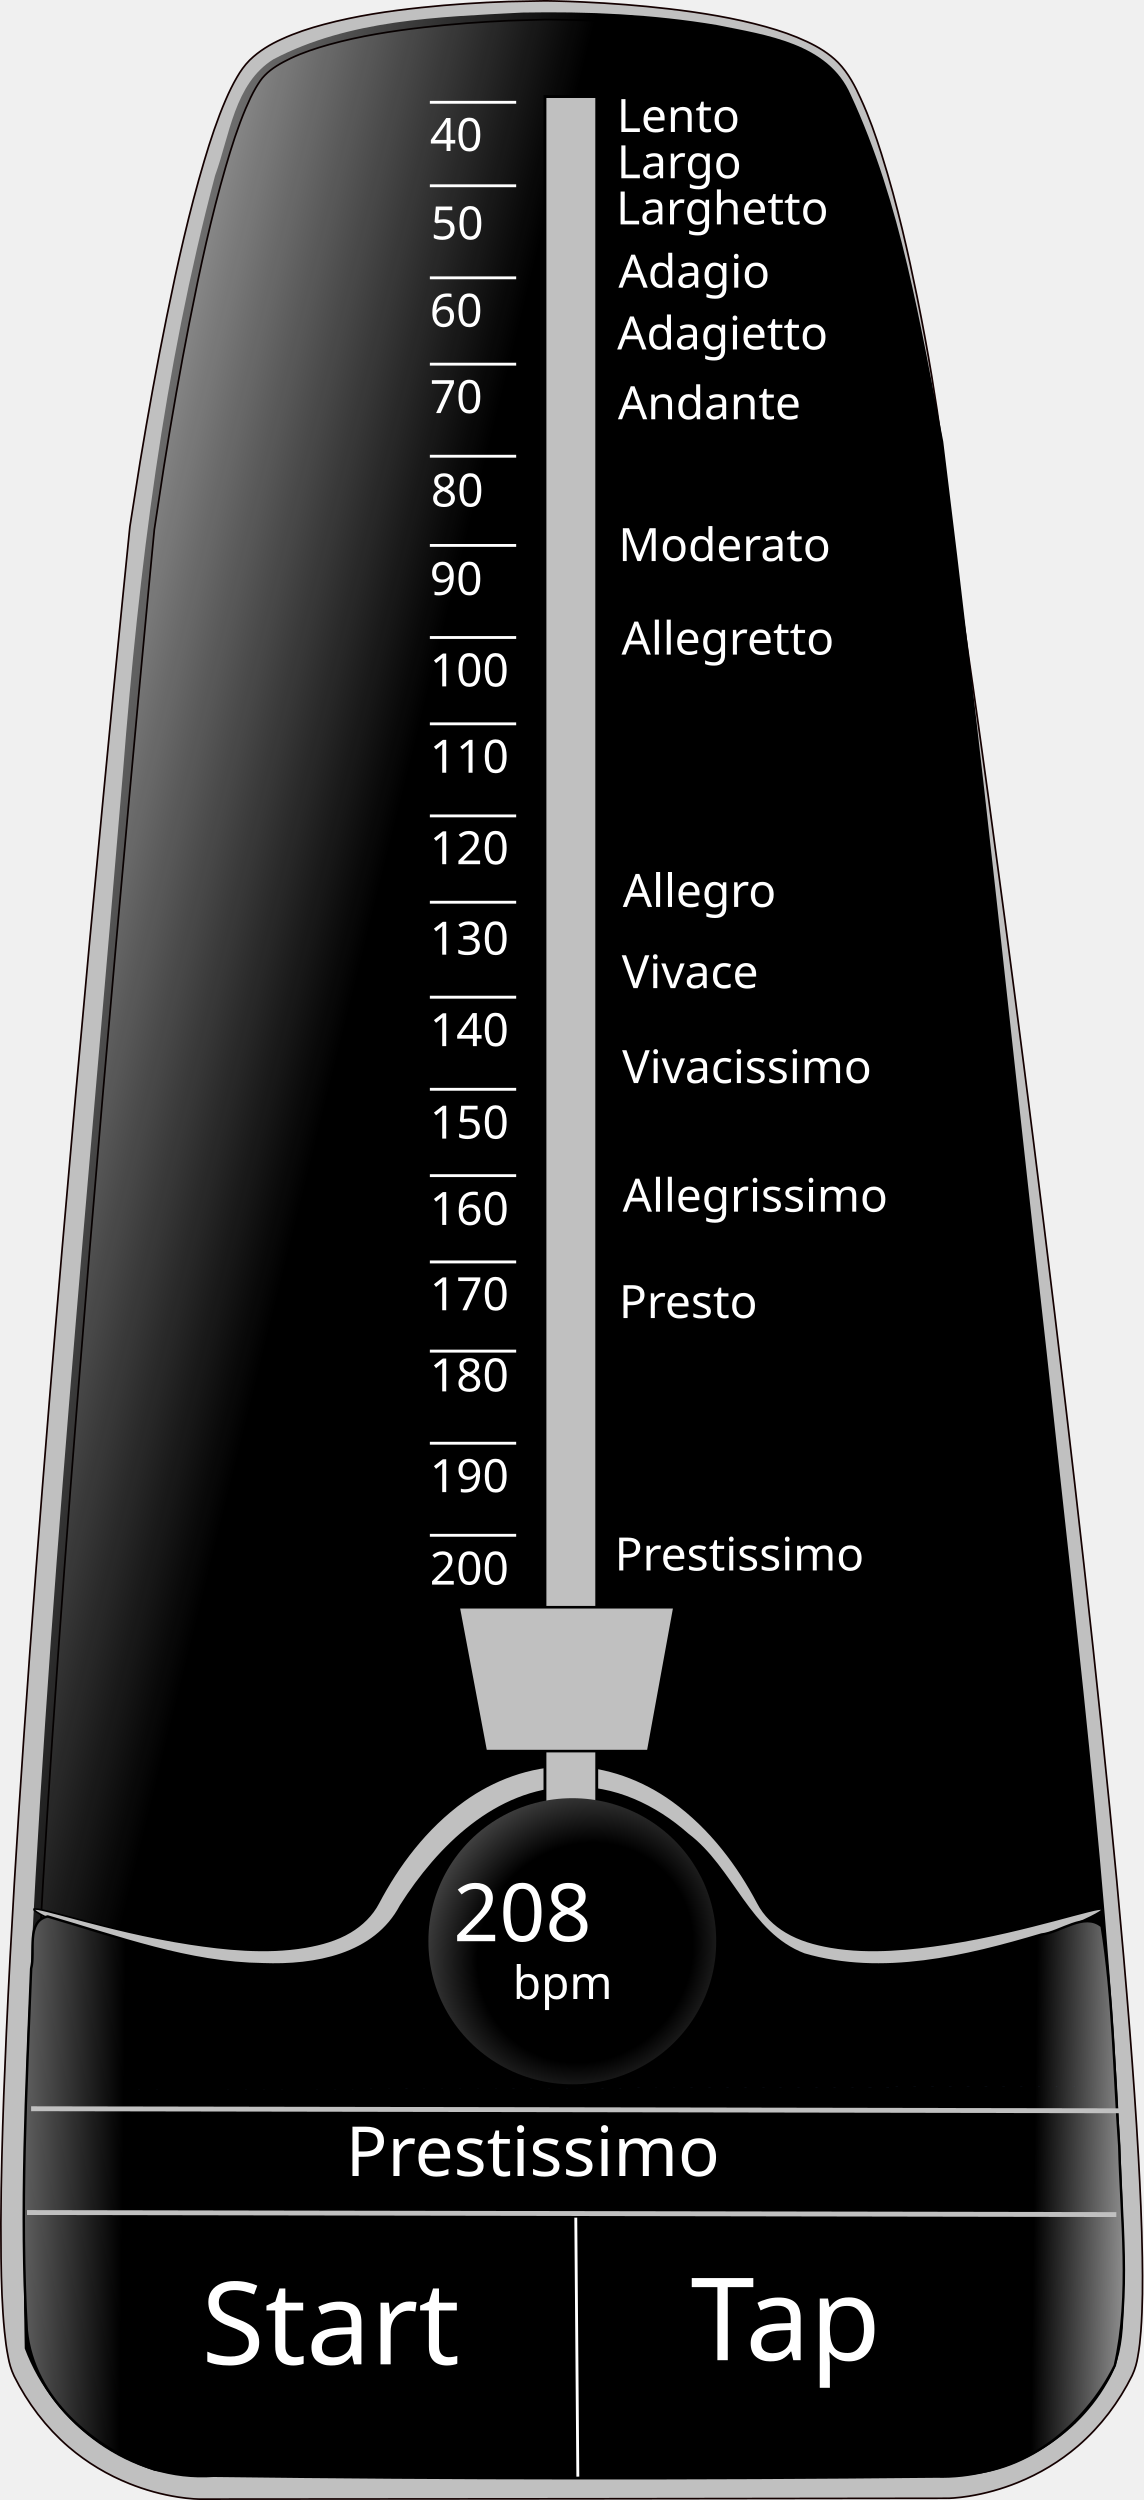
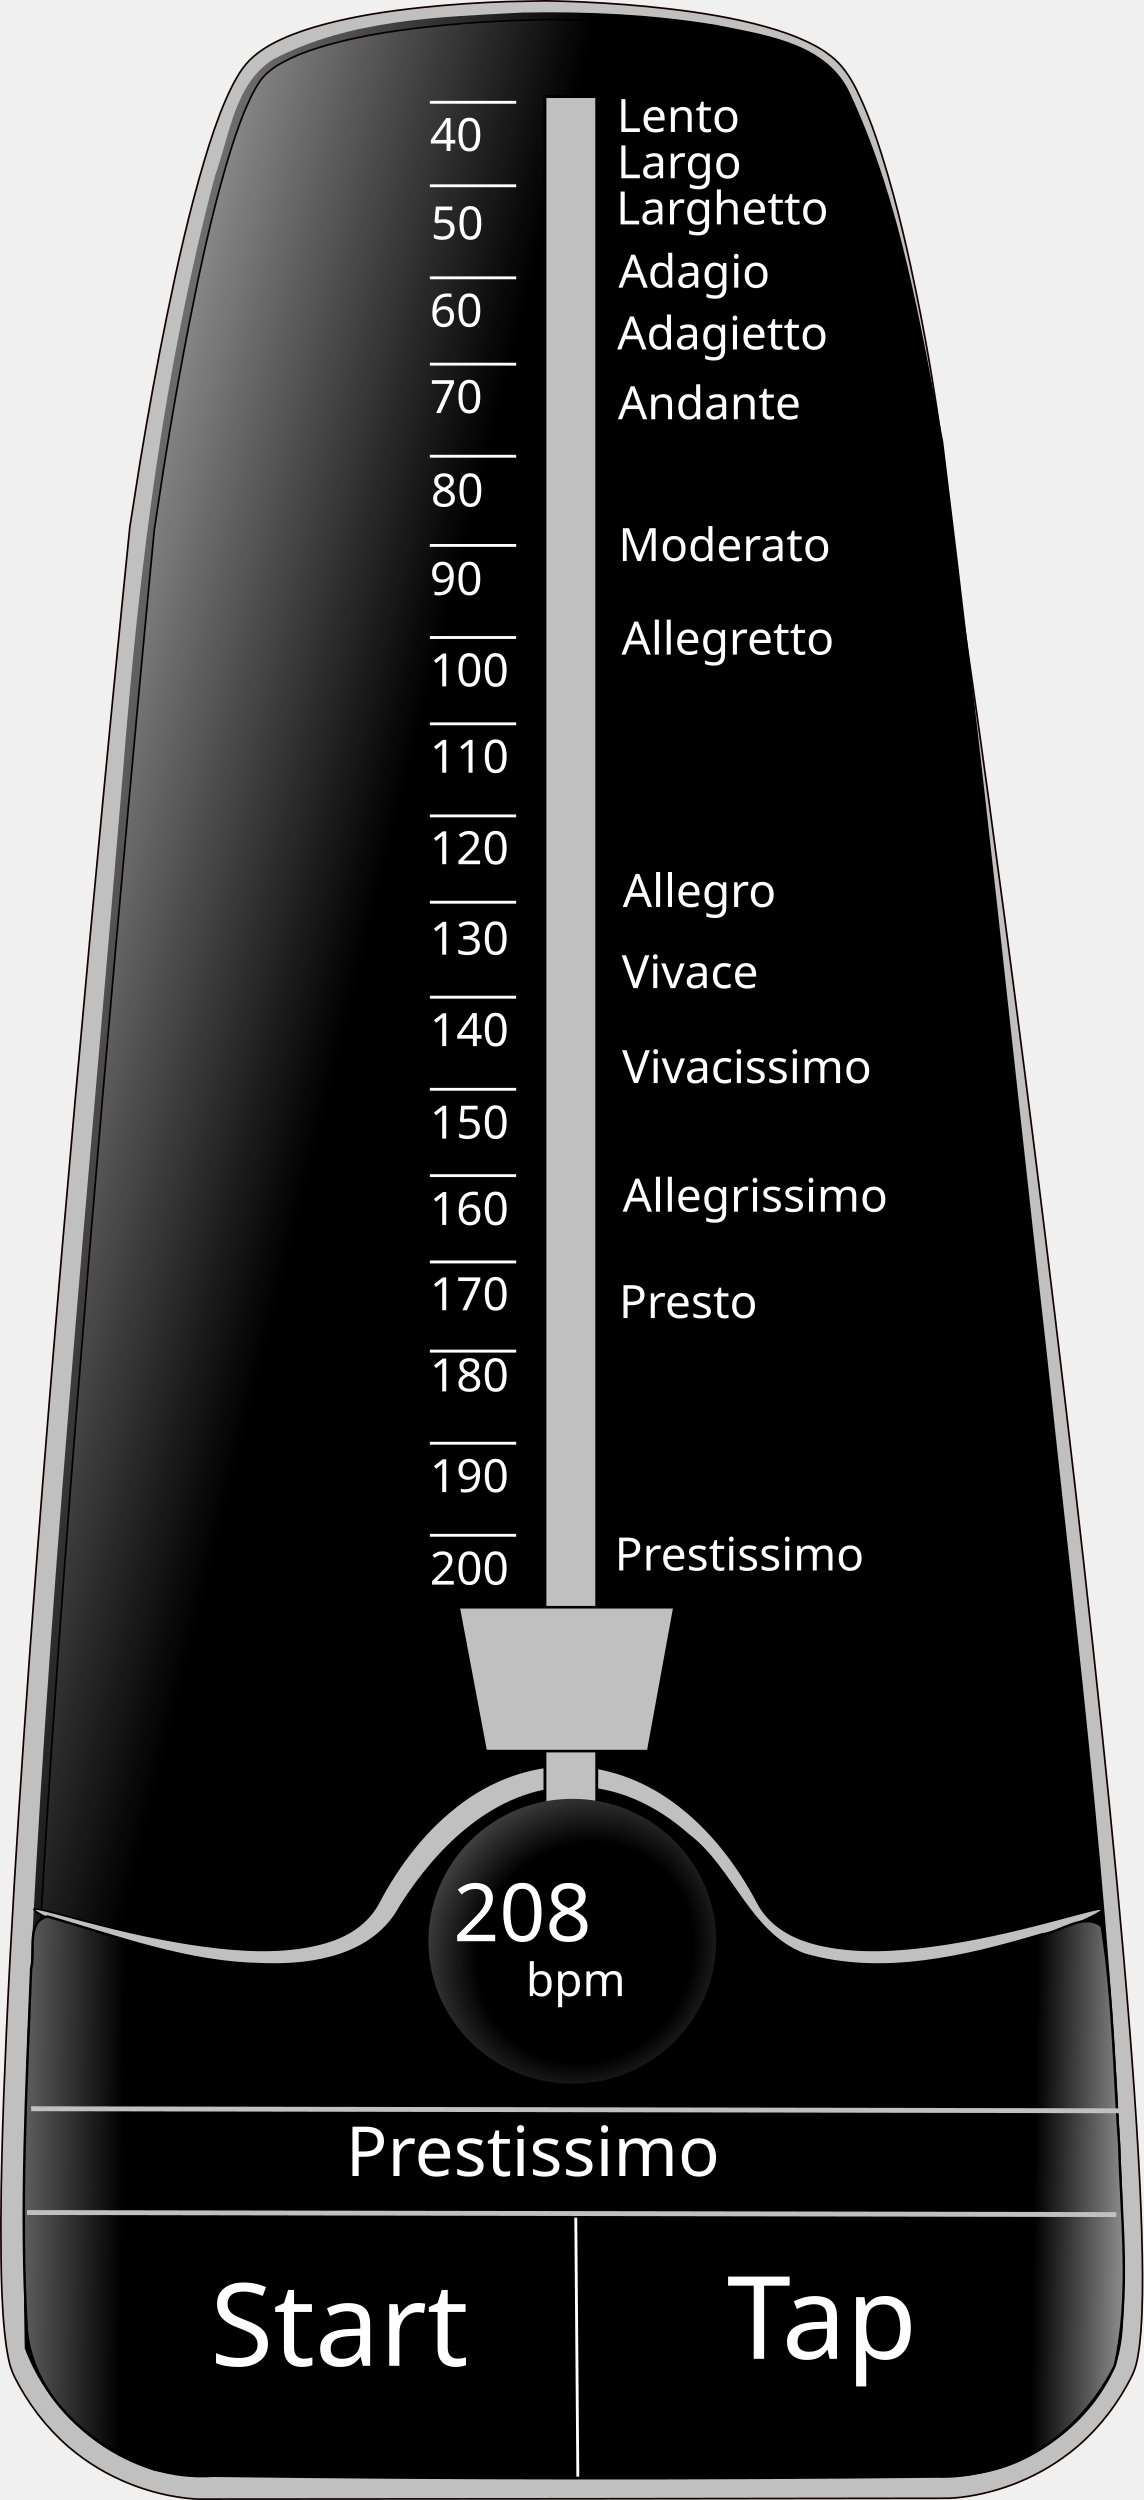
<svg xmlns="http://www.w3.org/2000/svg" xmlns:xlink="http://www.w3.org/1999/xlink" width="397.366" height="868.817" id="svg2" version="1.1" viewBox="0 0 397.366 868.817">
  <defs id="defs4">
    <linearGradient id="linearGradient6227">
      <stop style="stop-color:#c0c0c0;stop-opacity:1;" offset="0" id="stop6229" />
      <stop style="stop-color:#c0c0c0;stop-opacity:0;" offset="1" id="stop6231" />
    </linearGradient>
    <linearGradient id="linearGradient5928">
      <stop style="stop-color:#000000;stop-opacity:1;" offset="0" id="stop5930" />
      <stop id="stop5936" offset="0.527" style="stop-color:#39ff14;stop-opacity:1;" />
      <stop style="stop-color:#000000;stop-opacity:1;" offset="1" id="stop5932" />
    </linearGradient>
    <linearGradient id="linearGradient5825">
      <stop id="stop5827" offset="0" style="stop-color:#ffffff;stop-opacity:1;" />
      <stop style="stop-color:#000000;stop-opacity:1;" offset="0.122" id="stop5833" />
      <stop id="stop5835" offset="0.8" style="stop-color:#000000;stop-opacity:1;" />
      <stop id="stop5829" offset="1" style="stop-color:#ffffff;stop-opacity:1;" />
    </linearGradient>
    <linearGradient id="linearGradient5801">
      <stop id="stop5803" offset="0" style="stop-color:#000000;stop-opacity:1" />
      <stop id="stop5805" offset="1" style="stop-color:#000000;stop-opacity:0;" />
    </linearGradient>
    <linearGradient id="linearGradient5769">
      <stop style="stop-color:#000000;stop-opacity:1;" offset="0" id="stop5771" />
      <stop id="stop6349" offset="0.318" style="stop-color:#000000;stop-opacity:1;" />
      <stop id="stop5831" offset="1" style="stop-color:#ffffff;stop-opacity:1;" />
    </linearGradient>
    <linearGradient id="linearGradient5167">
      <stop style="stop-color:#000000;stop-opacity:1;" offset="0" id="stop5169" />
      <stop style="stop-color:#000000;stop-opacity:0;" offset="1" id="stop5171" />
    </linearGradient>
    <marker orient="auto" refY="0" refX="0" id="Arrow1Lstart" style="overflow:visible">
      <path id="path3959" d="M 0,0 5,-5 -12.5,0 5,5 0,0 z" style="fill-rule:evenodd;stroke:#000000;stroke-width:1pt" transform="matrix(0.8,0,0,0.8,10,0)" />
    </marker>
    <linearGradient xlink:href="#linearGradient5167" id="linearGradient5173" x1="339.594" y1="208.322" x2="143.978" y2="159.649" gradientUnits="userSpaceOnUse" />
    <linearGradient xlink:href="#linearGradient5825" id="linearGradient5799" gradientUnits="userSpaceOnUse" x1="587.143" y1="798.076" x2="120" y2="792.362" />
    <linearGradient xlink:href="#linearGradient5801" id="linearGradient5823" gradientUnits="userSpaceOnUse" x1="600" y1="812.362" x2="500" y2="812.362" />
    <linearGradient xlink:href="#linearGradient5928" id="linearGradient5934" x1="241.631" y1="912.26" x2="241.631" y2="841.035" gradientUnits="userSpaceOnUse" gradientTransform="matrix(0.6675873,0,0,0.6675873,49.00132,451.7508)" />
    <linearGradient xlink:href="#linearGradient5928-5" id="linearGradient5934-7" x1="243.571" y1="879.505" x2="245.714" y2="849.505" gradientUnits="userSpaceOnUse" gradientTransform="matrix(0.6675873,0,0,0.6675873,52.98314,465.6312)" />
    <linearGradient id="linearGradient5928-5">
      <stop style="stop-color:#000000;stop-opacity:1;" offset="0" id="stop5930-3" />
      <stop id="stop5936-6" offset="0.527" style="stop-color:#39ff14;stop-opacity:1;" />
      <stop style="stop-color:#000000;stop-opacity:1;" offset="1" id="stop5932-7" />
    </linearGradient>
    <linearGradient xlink:href="#linearGradient5928-5" id="linearGradient5953" x1="243.571" y1="879.505" x2="245.714" y2="849.505" gradientUnits="userSpaceOnUse" gradientTransform="matrix(0.6675873,0,0,0.6675873,52.98314,465.6312)" />
    <linearGradient id="linearGradient5955">
      <stop style="stop-color:#000000;stop-opacity:1;" offset="0" id="stop5957" />
      <stop id="stop5959" offset="0.527" style="stop-color:#39ff14;stop-opacity:1;" />
      <stop style="stop-color:#000000;stop-opacity:1;" offset="1" id="stop5961" />
    </linearGradient>
    <linearGradient y2="829.155" x2="247.514" y1="879.505" x1="243.571" gradientTransform="matrix(0.6675873,0,0,0.6675873,200.4254,451.7508)" gradientUnits="userSpaceOnUse" id="linearGradient5965" xlink:href="#linearGradient5928-5" />
    <filter id="filter6132" color-interpolation-filters="sRGB">
      <feGaussianBlur id="feGaussianBlur6134" result="result6" stdDeviation="3" in="SourceGraphic" />
      <feColorMatrix id="feColorMatrix6136" values="1 0 0 0 0 0 1 0 0 0 0 0 1 0 0 0 0 0 1 0 " result="result7" in="SourceGraphic" />
      <feComposite id="feComposite6138" in2="result7" operator="in" in="result6" />
    </filter>
    <filter id="filter6132-6" color-interpolation-filters="sRGB">
      <feGaussianBlur id="feGaussianBlur6134-1" result="result6" stdDeviation="3" in="SourceGraphic" />
      <feColorMatrix id="feColorMatrix6136-9" values="1 0 0 0 0 0 1 0 0 0 0 0 1 0 0 0 0 0 1 0 " result="result7" in="SourceGraphic" />
      <feComposite id="feComposite6138-4" in2="result7" operator="in" in="result6" />
    </filter>
    <filter id="filter6405" color-interpolation-filters="sRGB">
      <feGaussianBlur id="feGaussianBlur6407" result="result0" in="SourceAlpha" stdDeviation="6" />
      <feSpecularLighting id="feSpecularLighting6409" specularExponent="25" specularConstant="1" surfaceScale="10" lighting-color="#ffffff" result="result1" in="result0">
        <feDistantLight id="feDistantLight6411" azimuth="235" elevation="45" />
      </feSpecularLighting>
      <feComposite id="feComposite6413" in2="result1" k3="1" k2="1" operator="arithmetic" result="result4" in="SourceGraphic" k1="0" k4="0" />
      <feComposite id="feComposite6415" in2="SourceAlpha" operator="in" result="result2" in="result4" />
    </filter>
    <radialGradient xlink:href="#linearGradient5769" id="radialGradient6417" gradientUnits="userSpaceOnUse" gradientTransform="matrix(1.493217,-1.966897,1.822279,1.383425,-1109.183,446.559)" cx="328.311" cy="524.219" fx="328.311" fy="524.219" r="50.003" />
    <linearGradient xlink:href="#linearGradient5928-0" id="linearGradient5934-6" x1="241.631" y1="912.26" x2="241.631" y2="841.035" gradientUnits="userSpaceOnUse" gradientTransform="matrix(0.6675873,0,0,0.6675873,49.00132,451.7508)" />
    <linearGradient id="linearGradient5928-0">
      <stop style="stop-color:#000000;stop-opacity:1;" offset="0" id="stop5930-7" />
      <stop id="stop5936-4" offset="0.527" style="stop-color:#39ff14;stop-opacity:1;" />
      <stop style="stop-color:#000000;stop-opacity:1;" offset="1" id="stop5932-8" />
    </linearGradient>
    <linearGradient xlink:href="#linearGradient5928-0" id="linearGradient6666" x1="241.631" y1="912.26" x2="241.631" y2="841.035" gradientUnits="userSpaceOnUse" gradientTransform="matrix(0.6675873,0,0,0.6675873,49.00132,451.7508)" />
    <linearGradient id="linearGradient6668">
      <stop style="stop-color:#000000;stop-opacity:1;" offset="0" id="stop6670" />
      <stop id="stop6672" offset="0.527" style="stop-color:#39ff14;stop-opacity:1;" />
      <stop style="stop-color:#000000;stop-opacity:1;" offset="1" id="stop6674" />
    </linearGradient>
    <linearGradient y2="841.035" x2="241.631" y1="912.26" x1="241.631" gradientTransform="matrix(0.6675873,0,0,0.6675873,-145.9323,-564.9505)" gradientUnits="userSpaceOnUse" id="linearGradient6678" xlink:href="#linearGradient5928-0" />
    <linearGradient xlink:href="#linearGradient5928-0" id="linearGradient6742" gradientUnits="userSpaceOnUse" gradientTransform="matrix(0.6675873,0,0,0.6675873,200.4254,451.7508)" x1="241.631" y1="912.26" x2="241.631" y2="841.035" />
  </defs>
  <g id="layer1" style="display:inline" transform="translate(-170.6157,-48.80677)">
    <path style="fill:#c0c0c0;fill-opacity:1;fill-rule:evenodd;stroke:#140000;stroke-width:0.6;stroke-miterlimit:4;stroke-opacity:1;marker-start:none" d="m 500,232.362 c -0.079,0 -0.153,-0.412 -0.255,-1.222 -0.102,-0.809 -0.244,-2.015 -0.443,-3.616 -0.225,-1.803 -0.528,-4.099 -0.925,-6.878 -0.69,-4.825 -1.662,-11.093 -2.971,-18.733 -2.182,-12.734 -5.243,-29.273 -9.735,-49.159 -1.661,-7.349 -3.496,-15.157 -5.641,-23.358 -2.146,-8.2 -4.602,-16.793 -7.583,-25.678 -2.059,-6.129 -4.33,-12.379 -7.264,-18.487 -1.993,-4.068 -4.008,-8.102 -7.036,-11.014 -2.482,-2.481 -5.772,-4.344 -9.327,-6.001 -4.238,-1.947 -8.828,-3.428 -13.613,-4.705 -10.357,-2.757 -21.446,-4.423 -33.024,-5.646 -9.529,-1.002 -19.367,-1.654 -29.481,-2.005 -3.069,-0.106 -6.16,-0.184 -9.27,-0.222 -0.85,-0.01 -1.699,-0.018 -2.548,-0.02 0,0 0,0 0,0 -0.222,-6.63e-4 -0.443,-9.89e-4 -0.662,-6.99e-4 0,0 0,0 -10e-6,0 -0.042,-1.15e-4 -0.083,-1.9e-4 -0.124,-1.88e-4 0,0 0,0 0,0 -0.015,4.6e-5 -0.029,9.7e-5 -0.044,1.57e-4 -0.005,2.2e-5 -0.01,4.5e-5 -0.015,6.8e-5 -4.211,0.125 -8.464,0.251 -12.757,0.377 -9.633,0.435 -19.452,1.158 -29.411,2.313 -10.923,1.272 -21.991,2.959 -32.861,5.983 -4.621,1.289 -9.159,2.788 -13.415,4.805 -3.402,1.644 -6.596,3.462 -8.956,5.903 -1.152,1.13 -2.133,2.657 -3.143,4.354 -10e-6,1.7e-5 -2e-5,3.4e-5 -3e-5,5.1e-5 -1.291,2.215 -2.409,4.615 -3.473,7.116 -2.75,6.475 -4.937,13.347 -6.994,20.417 -4.985,17.172 -8.886,35.187 -12.542,53.759 -3.211,16.328 -6.146,33.067 -8.881,50.177 -1.111,7.303 -2.231,14.663 -3.361,22.08 -7.1e-4,0.007 -7.1e-4,0.007 -7.1e-4,0.007 0,1e-5 0,2e-5 0,4e-5 -3.5e-4,0.004 -7e-4,0.009 -0.001,0.013 -0.002,0.02 -0.003,0.04 -0.005,0.06 -0.007,0.08 -0.014,0.16 -0.021,0.24 -0.042,0.429 -0.083,0.858 -0.125,1.288 -10e-6,3e-5 -10e-6,5e-5 -10e-6,7e-5 -0.162,1.672 -0.323,3.348 -0.484,5.026 -1e-5,2e-5 -1e-5,5e-5 -1e-5,7e-5 -0.608,6.33 -1.214,12.702 -1.82,19.114 -2.115,22.363 -4.235,45.214 -6.361,68.519 -6.09,66.752 -12.256,137.213 -18.091,210.594 -2.987,37.561 -5.885,75.884 -8.528,114.866 -2.297,33.896 -4.43,68.278 -6.004,103.088 -0.643,14.223 -1.191,28.508 -1.538,42.852 -0.09,3.72 -0.168,7.441 -0.227,11.164 -0.126,7.891 -0.166,15.751 -0.061,23.577 0.117,8.391 0.335,16.668 1.149,24.774 0.279,2.747 0.602,5.399 1.123,7.918 0,3e-5 1e-5,6e-5 2e-5,8e-5 0.398,1.736 0.687,3.172 1.218,4.125 4.129,8.24 9.723,15.701 16.583,21.568 0,0 0,0 0,0 5.423,4.659 11.654,8.381 18.285,11.041 0,0 0,0 0,0 4.796,1.921 9.788,3.308 14.846,4.089 0,0 0,0 0,0 1.484,0.228 2.951,0.405 4.396,0.505 0,0 0,0 0,0 0.392,0.027 0.768,0.049 1.129,0.06 0,0 0,0 0,0 0.081,0.003 0.153,0.005 0.218,0.006 0,0 0,0 0,0 0.029,4.9e-4 0.059,9e-4 0.088,10e-4 0.01,6e-5 0.02,1.3e-4 0.031,1.9e-4 90.42,0.05 177.504,0.149 259.92,0.289 0,0 -1e-5,0 -1e-5,0 -0.021,1.1e-4 -0.042,2.5e-4 -0.062,5.3e-4 -3e-5,0 -7e-5,0 -10e-5,0 -0.007,9e-5 -0.014,-10e-4 -0.021,4.8e-4 -3e-5,10e-6 -6e-5,2e-5 -1e-4,3e-5 0.007,1.6e-4 0.015,2.9e-4 0.022,4.3e-4 0.021,6e-5 0.042,-1.5e-4 0.064,-4.5e-4 0.084,-10e-4 0.173,-0.004 0.267,-0.007 0.365,-0.012 0.745,-0.034 1.141,-0.062 2e-5,0 4e-5,-10e-6 7e-5,-10e-6 1.464,-0.102 2.945,-0.282 4.441,-0.513 2e-5,0 5e-5,-10e-6 7e-5,-10e-6 5.134,-0.795 10.168,-2.198 14.98,-4.117 6.74,-2.692 13.015,-6.438 18.449,-11.075 6.981,-5.933 12.595,-13.419 16.708,-21.58 0.548,-0.977 0.826,-2.433 1.199,-4.167 0.49,-2.538 0.764,-5.196 0.988,-7.936 0.661,-8.206 0.674,-16.491 0.586,-24.795 -0.13,-11.688 -0.6,-23.277 -1.184,-34.758 -0.737,-14.493 -1.679,-28.785 -2.707,-42.869 -2.612,-35.811 -5.751,-70.23 -8.922,-103.13 -3.928,-40.745 -7.96,-79.143 -11.829,-114.922 -4.715,-43.598 -9.194,-83.302 -13.235,-118.6 -4.042,-35.298 -7.646,-66.189 -10.662,-92.157 -3.423,-29.476 -6.096,-52.607 -7.855,-68.634 -0.918,-8.366 -1.588,-14.796 -1.988,-19.182 -0.202,-2.213 -0.335,-3.905 -0.398,-5.063 0.026,-0.949 0.012,-1.535 0.024,-1.759 0,0 0,0 0,0 0.033,-0.004 0.034,-0.004 0.034,-0.004 0,0 4e-5,-1e-5 0.034,-0.004 0,0 0,0 0,0 0.07,0.213 0.209,0.782 0.482,1.692 0.242,1.134 0.553,2.803 0.932,4.993 0.751,4.34 1.766,10.725 3.022,19.049 2.408,15.944 5.706,39 9.724,68.406 3.54,25.907 7.645,56.743 12.16,91.995 4.515,35.252 9.439,74.92 14.567,118.496 4.208,35.76 8.557,74.153 12.78,114.915 3.409,32.909 6.772,67.37 9.592,103.268 1.109,14.119 2.132,28.469 2.947,43.045 0.646,11.54 1.177,23.241 1.365,35.102 0.137,8.385 0.153,16.938 -0.499,25.613 -0.214,2.891 -0.519,5.874 -1.081,8.912 -0.317,1.93 -0.851,4.175 -1.976,6.543 -4.554,9.174 -10.873,17.636 -18.842,24.5 -6.207,5.328 -13.321,9.619 -20.965,12.7 -5.429,2.191 -11.131,3.8 -16.984,4.73 -3e-5,0 -6e-5,1e-5 -9e-5,1e-5 -1.702,0.271 -3.44,0.486 -5.212,0.619 -3e-5,0 -6e-5,0 -9e-5,0 -0.478,0.036 -0.973,0.066 -1.484,0.085 -0.135,0.005 -0.274,0.009 -0.418,0.012 -0.037,7e-4 -0.074,10e-4 -0.112,0.002 -0.013,0 -0.026,1e-5 -0.039,1e-5 2e-5,-3e-5 4e-5,-4e-5 5e-5,-5e-5 0.004,-0.002 0.008,-2.5e-4 0.012,-2.6e-4 2e-5,0 4e-5,0 6e-5,0 0.011,-7e-5 0.022,10e-6 0.034,1.2e-4 0,0 1e-5,0 1e-5,0 -82.463,0.141 -169.602,0.239 -260.08,0.289 -0.01,-5e-5 -0.02,-9e-5 -0.031,-1.4e-4 -0.029,-2.2e-4 -0.059,-6e-4 -0.088,-10e-4 0,0 0,0 0,0 -0.163,-0.003 -0.318,-0.006 -0.465,-0.011 0,0 0,0 0,0 -0.511,-0.017 -1.007,-0.044 -1.487,-0.077 0,0 0,0 -1e-5,0 -1.773,-0.123 -3.515,-0.329 -5.224,-0.592 0,0 0,0 0,0 -5.832,-0.897 -11.552,-2.477 -17.03,-4.669 0,0 0,0 0,0 -7.618,-3.043 -14.779,-7.321 -21.075,-12.71 0,0 0,0 0,0 -7.955,-6.836 -14.366,-15.331 -19.026,-24.668 -1.143,-2.394 -1.717,-4.65 -2.072,-6.585 0,-3e-5 -1e-5,-6e-5 -1e-5,-10e-5 -0.617,-3.035 -0.994,-6.024 -1.28,-8.929 -0.856,-8.589 -1.093,-17.154 -1.205,-25.633 -0.108,-7.95 -0.068,-15.908 0.059,-23.871 0.06,-3.757 0.138,-7.506 0.23,-11.248 0.351,-14.438 0.905,-28.794 1.557,-43.063 1.595,-34.921 3.761,-69.377 6.104,-103.31 2.695,-39.032 5.664,-77.388 8.737,-114.97 6.004,-73.421 12.403,-143.901 18.783,-210.653 2.227,-23.306 4.456,-46.158 6.686,-68.521 0.64,-6.412 1.279,-12.785 1.921,-19.117 0,-2e-5 0,-5e-5 1e-5,-7e-5 0.17,-1.679 0.341,-3.356 0.511,-5.03 0,-2e-5 0,-5e-5 1e-5,-7e-5 0.044,-0.43 0.088,-0.86 0.132,-1.29 0.015,-0.138 0.03,-0.275 0.044,-0.413 0.004,-0.035 0.007,-0.069 0.011,-0.104 0.001,-0.009 0.002,-0.019 0.003,-0.028 0,-2e-5 0,-5e-5 1e-5,-7e-5 0,0 0,0 0,0 1.182,-7.507 2.355,-14.949 3.52,-22.33 2.848,-17.187 5.904,-34.018 9.245,-50.446 3.788,-18.644 7.873,-36.869 13.081,-54.35 2.136,-7.185 4.481,-14.33 7.458,-21.216 1.15,-2.665 2.43,-5.338 3.957,-7.93 1e-5,-1.9e-5 2e-5,-3.9e-5 3e-5,-5.9e-5 1.134,-1.96 2.521,-3.983 4.346,-5.83 3.368,-3.288 7.275,-5.561 11.117,-7.298 4.815,-2.216 9.751,-3.815 14.624,-5.116 11.45,-3.064 22.884,-4.715 33.999,-5.893 10.179,-1.083 20.179,-1.722 29.963,-2.064 4.342,-0.084 8.641,-0.167 12.897,-0.249 0.005,3e-5 0.01,5.9e-5 0.015,8.9e-5 0.015,9e-5 0.03,1.9e-4 0.044,2.94e-4 10e-6,0 10e-6,0 10e-6,0 0.075,2.35e-4 0.149,5.46e-4 0.223,8.99e-4 0,0 0,0 0,0 0.231,0.002 0.461,0.005 0.69,0.008 0,0 1e-5,0 1e-5,0 0.873,0.012 1.743,0.028 2.607,0.048 3.166,0.072 6.303,0.184 9.411,0.326 10.24,0.464 20.218,1.24 29.893,2.372 11.729,1.367 23.109,3.235 33.835,6.229 4.959,1.382 9.828,3.039 14.426,5.216 3.851,1.8 7.626,4.079 10.746,7.2 3.711,3.828 5.98,8.356 7.886,12.58 2.972,6.454 5.211,12.918 7.189,19.169 2.873,9.068 5.202,17.798 7.209,26.107 2.007,8.309 3.69,16.196 5.192,23.607 4.069,20.066 6.679,36.747 8.39,49.591 1.027,7.706 1.711,14.044 2.107,18.923 0.228,2.81 0.36,5.141 0.412,6.969 0.046,1.619 0.033,2.851 -0.021,3.673 -0.054,0.822 -0.138,1.236 -0.217,1.236 z" id="path2999" />
    <path style="fill:url(#linearGradient5173);fill-opacity:1;fill-rule:evenodd;stroke:#050000;stroke-width:0;stroke-miterlimit:4;stroke-opacity:1;stroke-dasharray:none" d="m 352.203,53.175 c -29.18,1.528 -60.116,2.397 -86.518,16.205 -13.608,8.381 -15.237,26.556 -20.312,40.402 -17.914,67.592 -26.515,137.19 -31.976,206.8 -12.22,146.652 -26.745,293.197 -33.253,440.251 -1.257,36.012 -1.612,72.164 -0.932,108.127 9.902,26.447 36.778,46.721 65.623,44.668 83.739,1.103 167.51,1.12 251.251,0.281 23.737,0.662 47.581,-12.264 59.376,-33.074 8.038,-13.193 4.733,-29.727 5.817,-44.464 C 558.727,727.549 545.512,623.363 534.406,519.2 522.447,413.555 511.549,307.748 498.425,202.26 490.342,161.497 483.826,119.536 466.265,81.746 458.391,63.753 436.885,60.998 419.79,57.503 397.499,53.755 374.787,52.742 352.203,53.175 z" id="path5165" />
    <path style="fill:#c0c0c0;fill-opacity:1;fill-rule:evenodd;stroke:#000000;stroke-width:0.593;stroke-miterlimit:4;stroke-opacity:1;stroke-dasharray:none" d="m 182.441,712.364 c 0.009,-0.022 0.022,-0.042 0.04,-0.06 0.021,-0.016 0.048,-0.03 0.081,-0.042 0.066,-0.023 0.156,-0.036 0.269,-0.04 0,0 0,0 0,0 0,0 0,0 0,0 0.225,-0.008 0.542,0.021 0.951,0.084 0,0 0,0 0,0 0.801,0.124 1.95,0.378 3.434,0.745 0,0 0,0 0,0 2.834,0.702 6.884,1.815 12.059,3.179 0,0 0,0 0,0 4.569,1.204 10.01,2.613 16.255,4.043 6.245,1.43 13.295,2.882 21.082,4.083 0,0 0,0 0,0 6.018,0.915 12.476,1.748 19.24,2.096 6.764,0.348 13.835,0.212 21.02,-1.02 0,0 0,0 0,0 5.387,-0.935 10.78,-2.433 15.429,-5.212 0,0 0,0 0,0 4.048,-2.397 7.624,-5.858 9.812,-10.068 0,0 0,0 0,0 3.409,-6.471 7.486,-12.929 12.385,-18.995 4.9,-6.066 10.623,-11.741 17.328,-16.568 0,0 0,0 0,0 10.154,-7.298 22.788,-12.165 36.229,-12.228 3e-5,0 6e-5,0 10e-5,0 13.441,0.063 26.075,4.93 36.229,12.228 6.705,4.827 12.429,10.502 17.328,16.568 4.9,6.066 8.976,12.524 12.385,18.995 0,0 0,0 0,0 2.188,4.211 5.765,7.671 9.812,10.068 0,0 0,0 0,0 4.649,2.779 10.042,4.278 15.429,5.212 0,0 0,0 0,0 0,0 1e-5,0 1e-5,0 0,0 0,0 0,0 7.185,1.233 14.255,1.369 21.02,1.02 6.764,-0.348 13.223,-1.181 19.24,-2.096 0,0 0,0 0,0 7.787,-1.201 14.837,-2.653 21.082,-4.083 6.245,-1.43 11.686,-2.839 16.255,-4.043 0,0 0,0 0,0 5.174,-1.364 9.224,-2.478 12.059,-3.179 0,0 0,0 0,0 1.484,-0.367 2.633,-0.622 3.434,-0.745 0,0 0,0 0,0 0.408,-0.063 0.726,-0.092 0.951,-0.084 0,0 0,0 0,0 0,0 0,0 0,0 0.136,0.06 0.232,0.088 0.295,0.104 0,0 0,0 10e-6,0 0,0 0,0 0,0 0.037,0.022 0.062,0.031 0.078,0.034 0.008,0.002 0.013,0.002 0.017,0.002 0.005,-8.9e-4 0.005,-8.9e-4 0.005,-8.9e-4 0,0 0,0 4.4e-4,0.001 -0.008,0.004 -0.012,0.008 -0.016,0.015 -0.009,0.013 -0.021,0.037 -0.033,0.079 0,0 0,0 0,0 0,0 0,0 0,0 -0.035,0.055 -0.086,0.141 -0.145,0.278 0,0 0,0 0,0 0,0 0,0 0,0 -0.16,0.159 -0.415,0.355 -0.762,0.583 0,0 0,0 0,0 -0.681,0.448 -1.718,1.025 -3.098,1.71 0,0 0,0 0,0 -2.634,1.308 -6.521,3.018 -11.571,4.959 0,0 0,0 0,0 -4.458,1.714 -9.826,3.621 -16.064,5.533 -6.238,1.913 -13.345,3.832 -21.283,5.48 0,0 0,0 0,0 -6.1,1.28 -12.755,2.45 -19.905,3.085 -7.15,0.634 -14.796,0.733 -22.818,-0.338 0,0 0,0 0,0 -10e-6,-10e-6 -10e-6,-10e-6 -2e-5,-10e-6 0,0 0,0 0,0 -6.087,-0.804 -12.499,-2.463 -18.575,-5.796 0,0 0,0 0,0 -5.434,-3.008 -10.278,-7.539 -13.546,-13.38 0,0 0,0 0,0 -3.342,-5.969 -7.201,-11.872 -11.702,-17.333 -4.501,-5.461 -9.645,-10.479 -15.573,-14.604 -8.838,-6.161 -19.573,-10.335 -30.529,-10.272 -3e-5,0 -5e-5,0 -8e-5,0 -10.956,-0.063 -21.691,4.111 -30.529,10.272 0,0 0,0 0,0 -5.928,4.125 -11.072,9.143 -15.573,14.604 -4.501,5.461 -8.359,11.364 -11.702,17.333 0,0 0,0 0,0 -3.267,5.841 -8.111,10.373 -13.546,13.38 0,0 0,0 0,0 -6.075,3.333 -12.488,4.992 -18.575,5.796 -8.022,1.072 -15.668,0.972 -22.818,0.338 -7.15,-0.634 -13.806,-1.804 -19.905,-3.085 0,0 0,0 0,0 -7.938,-1.648 -15.045,-3.568 -21.283,-5.48 -6.238,-1.913 -11.607,-3.819 -16.064,-5.533 0,0 0,0 0,0 -5.05,-1.941 -8.937,-3.651 -11.571,-4.959 0,0 0,0 0,0 -1.379,-0.685 -2.417,-1.262 -3.098,-1.71 0,0 0,0 0,0 -0.347,-0.229 -0.602,-0.424 -0.762,-0.583 0,0 0,0 0,0 0,0 0,0 0,0 -0.081,-0.08 -0.138,-0.152 -0.17,-0.214 -0.016,-0.031 -0.026,-0.06 -0.031,-0.086 -8.3e-4,-0.026 0.003,-0.049 0.012,-0.071 z" id="path5198" />
    <path style="fill:#c0c0ff;fill-opacity:0;fill-rule:evenodd;stroke:none" d="m 180,792.362 c 0,-2.76 85.12,-5 190,-5 49.019,0 93.722,0.489 127.434,1.292 22.597,0.538 40.256,1.217 50.969,1.985 7.487,0.536 11.581,1.115 11.596,1.72 0,0 0,0 0,0 3e-5,0.003 2e-5,0.003 2e-5,0.003 0,0 10e-6,0 -2e-5,0.003 0,0 0,0 0,0 -0.015,0.604 -4.109,1.183 -11.596,1.72 -10.713,0.767 -28.372,1.446 -50.969,1.985 -33.713,0.803 -78.415,1.292 -127.434,1.292 -104.88,0 -190,-2.24 -190,-5 z" id="path5753" />
    <path style="fill:none;stroke:#ffffff;stroke-width:1;stroke-linecap:butt;stroke-linejoin:miter;stroke-miterlimit:4;stroke-opacity:1;stroke-dasharray:none" d="m 350,84.362 c -30,0 -30,0 -30,0" id="path6773" />
    <path style="fill:none;stroke:#ffffff;stroke-width:1;stroke-linecap:butt;stroke-linejoin:miter;stroke-miterlimit:4;stroke-opacity:1;stroke-dasharray:none;display:inline" d="m 350,332.362 c -30,0 -30,0 -30,0" id="path6773-4" />
    <path style="fill:none;stroke:#ffffff;stroke-width:1;stroke-linecap:butt;stroke-linejoin:miter;stroke-miterlimit:4;stroke-opacity:1;stroke-dasharray:none;display:inline" d="m 350,550.362 c -30,0 -30,0 -30,0" id="path6773-4-5" />
    <path style="fill:none;stroke:#ffffff;stroke-width:1;stroke-linecap:butt;stroke-linejoin:miter;stroke-miterlimit:4;stroke-opacity:1;stroke-dasharray:none;display:inline" d="m 350,582.362 c -30,0 -30,0 -30,0" id="path6773-4-7" />
    <path style="fill:none;stroke:#ffffff;stroke-width:1;stroke-linecap:butt;stroke-linejoin:miter;stroke-miterlimit:4;stroke-opacity:1;stroke-dasharray:none;display:inline" d="m 350,518.362 c -30,0 -30,0 -30,0" id="path6773-4-7-1" />
    <path style="fill:none;stroke:#ffffff;stroke-width:1;stroke-linecap:butt;stroke-linejoin:miter;stroke-miterlimit:4;stroke-opacity:1;stroke-dasharray:none;display:inline" d="m 350,487.362 c -30,0 -30,0 -30,0" id="path6773-4-7-4" />
    <path style="fill:none;stroke:#ffffff;stroke-width:1;stroke-linecap:butt;stroke-linejoin:miter;stroke-miterlimit:4;stroke-opacity:1;stroke-dasharray:none;display:inline" d="m 350,457.362 c -30,0 -30,0 -30,0" id="path6773-4-7-0" />
    <path style="fill:none;stroke:#ffffff;stroke-width:1;stroke-linecap:butt;stroke-linejoin:miter;stroke-miterlimit:4;stroke-opacity:1;stroke-dasharray:none;display:inline" d="m 350,427.362 c -30,0 -30,0 -30,0" id="path6773-4-7-0-5" />
    <path style="fill:none;stroke:#ffffff;stroke-width:1;stroke-linecap:butt;stroke-linejoin:miter;stroke-miterlimit:4;stroke-opacity:1;stroke-dasharray:none;display:inline" d="m 350,362.362 c -30,0 -30,0 -30,0" id="path6773-4-7-0-5-8" />
    <path style="fill:none;stroke:#ffffff;stroke-width:1;stroke-linecap:butt;stroke-linejoin:miter;stroke-miterlimit:4;stroke-opacity:1;stroke-dasharray:none;display:inline" d="m 350,395.362 c -30,0 -30,0 -30,0" id="path6773-4-7-0-5-8-9" />
    <path style="fill:none;stroke:#ffffff;stroke-width:1;stroke-linecap:butt;stroke-linejoin:miter;stroke-miterlimit:4;stroke-opacity:1;stroke-dasharray:none;display:inline" d="m 350,300.362 c -30,0 -30,0 -30,0" id="path6773-4-7-0-5-8-9-4" />
    <path style="fill:none;stroke:#ffffff;stroke-width:1;stroke-linecap:butt;stroke-linejoin:miter;stroke-miterlimit:4;stroke-opacity:1;stroke-dasharray:none;display:inline" d="m 350,270.362 c -30,0 -30,0 -30,0" id="path6773-4-7-0-5-8-9-4-1" />
    <path style="fill:none;stroke:#ffffff;stroke-width:1;stroke-linecap:butt;stroke-linejoin:miter;stroke-miterlimit:4;stroke-opacity:1;stroke-dasharray:none;display:inline" d="m 350,238.362 c -30,0 -30,0 -30,0" id="path6773-4-7-0-5-8-9-4-1-3" />
    <path style="fill:none;stroke:#ffffff;stroke-width:1;stroke-linecap:butt;stroke-linejoin:miter;stroke-miterlimit:4;stroke-opacity:1;stroke-dasharray:none;display:inline" d="m 350,207.362 c -30,0 -30,0 -30,0" id="path6773-4-7-0-5-8-9-4-1-3-4" />
    <path style="fill:none;stroke:#ffffff;stroke-width:1;stroke-linecap:butt;stroke-linejoin:miter;stroke-miterlimit:4;stroke-opacity:1;stroke-dasharray:none;display:inline" d="m 350,175.362 c -30,0 -30,0 -30,0" id="path6773-4-7-0-5-8-9-4-1-3-4-5" />
    <path style="fill:none;stroke:#ffffff;stroke-width:1;stroke-linecap:butt;stroke-linejoin:miter;stroke-miterlimit:4;stroke-opacity:1;stroke-dasharray:none;display:inline" d="m 350,145.362 c -30,0 -30,0 -30,0" id="path6773-4-7-0-5-8-9-4-1-3-4-5-4" />
    <path style="fill:none;stroke:#ffffff;stroke-width:1;stroke-linecap:butt;stroke-linejoin:miter;stroke-miterlimit:4;stroke-opacity:1;stroke-dasharray:none;display:inline" d="m 350,113.362 c -30,0 -30,0 -30,0" id="path6773-4-7-0-5-8-9-4-1-3-4-5-4-6" />
    <text xml:space="preserve" style="font-size:16px;font-style:normal;font-weight:normal;line-height:125%;letter-spacing:0px;word-spacing:0px;fill:#ffffff;fill-opacity:1;stroke:none;font-family:Sans" x="320" y="101.291" id="text7304">
      <tspan id="tspan7306" x="320" y="101.291">40</tspan>
    </text>
    <text xml:space="preserve" style="font-size:16px;font-style:normal;font-weight:normal;line-height:125%;letter-spacing:0px;word-spacing:0px;fill:#ffffff;fill-opacity:1;stroke:none;display:inline;font-family:Sans" x="320.357" y="132.005" id="text7304-5">
      <tspan id="tspan7306-5" x="320.357" y="132.005">50</tspan>
    </text>
    <text xml:space="preserve" style="font-size:16px;font-style:normal;font-weight:normal;line-height:125%;letter-spacing:0px;word-spacing:0px;fill:#ffffff;fill-opacity:1;stroke:none;display:inline;font-family:Sans" x="320" y="162.362" id="text7304-6">
      <tspan id="tspan7306-1" x="320" y="162.362">60</tspan>
    </text>
    <text xml:space="preserve" style="font-size:16px;font-style:normal;font-weight:normal;line-height:125%;letter-spacing:0px;word-spacing:0px;fill:#ffffff;fill-opacity:1;stroke:none;display:inline;font-family:Sans" x="320.357" y="224.862" id="text7304-1">
      <tspan id="tspan7306-50" x="320.357" y="224.862">80</tspan>
    </text>
    <text xml:space="preserve" style="font-size:16px;font-style:normal;font-weight:normal;line-height:125%;letter-spacing:0px;word-spacing:0px;fill:#ffffff;fill-opacity:1;stroke:none;display:inline;font-family:Sans" x="320" y="192.362" id="text7304-58">
      <tspan id="tspan7306-4" x="320" y="192.362">70</tspan>
    </text>
    <text xml:space="preserve" style="font-size:16px;font-style:normal;font-weight:normal;line-height:125%;letter-spacing:0px;word-spacing:0px;fill:#ffffff;fill-opacity:1;stroke:none;display:inline;font-family:Sans" x="320" y="255.576" id="text7304-0">
      <tspan id="tspan7306-52" x="320" y="255.576">90</tspan>
    </text>
    <text xml:space="preserve" style="font-size:16px;font-style:normal;font-weight:normal;line-height:125%;letter-spacing:0px;word-spacing:0px;fill:#ffffff;fill-opacity:1;stroke:none;display:inline;font-family:Sans" x="320" y="287.362" id="text7304-3">
      <tspan id="tspan7306-7" x="320" y="287.362">100</tspan>
    </text>
    <text xml:space="preserve" style="font-size:16px;font-style:normal;font-weight:normal;line-height:125%;letter-spacing:0px;word-spacing:0px;fill:#ffffff;fill-opacity:1;stroke:none;display:inline;font-family:Sans" x="320" y="317.362" id="text7304-3-0">
      <tspan id="tspan7306-7-7" x="320" y="317.362">110</tspan>
    </text>
    <text xml:space="preserve" style="font-size:16px;font-style:normal;font-weight:normal;line-height:125%;letter-spacing:0px;word-spacing:0px;fill:#ffffff;fill-opacity:1;stroke:none;display:inline;font-family:Sans" x="320" y="349.148" id="text7304-3-7">
      <tspan id="tspan7306-7-0" x="320" y="349.148">120</tspan>
    </text>
    <text xml:space="preserve" style="font-size:16px;font-style:normal;font-weight:normal;line-height:125%;letter-spacing:0px;word-spacing:0px;fill:#ffffff;fill-opacity:1;stroke:none;display:inline;font-family:Sans" x="320" y="380.576" id="text7304-3-5">
      <tspan id="tspan7306-7-9" x="320" y="380.576">130</tspan>
    </text>
    <text xml:space="preserve" style="font-size:16px;font-style:normal;font-weight:normal;line-height:125%;letter-spacing:0px;word-spacing:0px;fill:#ffffff;fill-opacity:1;stroke:none;display:inline;font-family:Sans" x="320" y="412.362" id="text7304-3-6">
      <tspan id="tspan7306-7-8" x="320" y="412.362">140</tspan>
    </text>
    <text xml:space="preserve" style="font-size:16px;font-style:normal;font-weight:normal;line-height:125%;letter-spacing:0px;word-spacing:0px;fill:#ffffff;fill-opacity:1;stroke:none;display:inline;font-family:Sans" x="320" y="444.505" id="text7304-3-04">
      <tspan id="tspan7306-7-3" x="320" y="444.505">150</tspan>
    </text>
    <text xml:space="preserve" style="font-size:16px;font-style:normal;font-weight:normal;line-height:125%;letter-spacing:0px;word-spacing:0px;fill:#ffffff;fill-opacity:1;stroke:none;display:inline;font-family:Sans" x="320" y="474.505" id="text7304-3-3">
      <tspan id="tspan7306-7-6" x="320" y="474.505">160</tspan>
    </text>
    <text xml:space="preserve" style="font-size:16px;font-style:normal;font-weight:normal;line-height:125%;letter-spacing:0px;word-spacing:0px;fill:#ffffff;fill-opacity:1;stroke:none;display:inline;font-family:Sans" x="320" y="504.148" id="text7304-3-39">
      <tspan id="tspan7306-7-68" x="320" y="504.148">170</tspan>
    </text>
    <text xml:space="preserve" style="font-size:16px;font-style:normal;font-weight:normal;line-height:125%;letter-spacing:0px;word-spacing:0px;fill:#ffffff;fill-opacity:1;stroke:none;display:inline;font-family:Sans;-inkscape-font-specification:Sans" x="320" y="532.362" id="text7304-3-62">
      <tspan id="tspan7306-7-1" x="320" y="532.362">180</tspan>
    </text>
    <text xml:space="preserve" style="font-size:16px;font-style:normal;font-weight:normal;line-height:125%;letter-spacing:0px;word-spacing:0px;fill:#ffffff;fill-opacity:1;stroke:none;display:inline;font-family:Sans" x="320" y="567.362" id="text7304-3-70">
      <tspan id="tspan7306-7-15" x="320" y="567.362">190</tspan>
    </text>
    <text xml:space="preserve" style="font-size:16px;font-style:normal;font-weight:normal;line-height:125%;letter-spacing:0px;word-spacing:0px;fill:#ffffff;fill-opacity:1;stroke:none;display:inline;font-family:Sans" x="320" y="599.505" id="text7304-3-70-5">
      <tspan id="tspan7306-7-15-5" x="320" y="599.505">200</tspan>
    </text>
    <text xml:space="preserve" style="font-size:16px;font-style:normal;font-weight:normal;line-height:125%;letter-spacing:0px;word-spacing:0px;fill:#ffffff;fill-opacity:1;stroke:none;font-family:Sans" x="385" y="110.755" id="text7506">
      <tspan id="tspan7508" x="385" y="110.755">Largo</tspan>
    </text>
    <text xml:space="preserve" style="font-size:16px;font-style:normal;font-weight:normal;line-height:125%;letter-spacing:0px;word-spacing:0px;fill:#ffffff;fill-opacity:1;stroke:none;display:inline;font-family:Sans" x="385.536" y="148.791" id="text7506-1">
      <tspan id="tspan7508-2" x="385.536" y="148.791">Adagio</tspan>
    </text>
    <text xml:space="preserve" style="font-size:16px;font-style:normal;font-weight:normal;line-height:125%;letter-spacing:0px;word-spacing:0px;fill:#ffffff;fill-opacity:1;stroke:none;display:inline;font-family:Sans" x="385.357" y="194.505" id="text7506-1-0">
      <tspan id="tspan7508-2-8" x="385.357" y="194.505">Andante</tspan>
    </text>
    <text xml:space="preserve" style="font-size:16px;font-style:normal;font-weight:normal;line-height:125%;letter-spacing:0px;word-spacing:0px;fill:#ffffff;fill-opacity:1;stroke:none;display:inline;font-family:Sans" x="385.536" y="243.791" id="text7506-1-0-9">
      <tspan id="tspan7508-2-8-0" x="385.536" y="243.791">Moderato</tspan>
    </text>
    <text xml:space="preserve" style="font-size:16px;font-style:normal;font-weight:normal;line-height:125%;letter-spacing:0px;word-spacing:0px;fill:#ffffff;fill-opacity:1;stroke:none;display:inline;font-family:Sans" x="386.607" y="276.291" id="text7506-1-0-9-5">
      <tspan id="tspan7508-2-8-0-1" x="386.607" y="276.291">Allegretto</tspan>
    </text>
    <text xml:space="preserve" style="font-size:16px;font-style:normal;font-weight:normal;line-height:125%;letter-spacing:0px;word-spacing:0px;fill:#ffffff;fill-opacity:1;stroke:none;display:inline;font-family:Sans" x="385" y="94.684" id="text7506-7">
      <tspan id="tspan7508-1" x="385" y="94.684">Lento</tspan>
    </text>
    <text xml:space="preserve" style="font-size:16px;font-style:normal;font-weight:normal;line-height:125%;letter-spacing:0px;word-spacing:0px;fill:#ffffff;fill-opacity:1;stroke:none;display:inline;font-family:Sans" x="384.744" y="126.792" id="text7506-8">
      <tspan id="tspan7508-5" x="384.744" y="126.792">Larghetto</tspan>
    </text>
    <text xml:space="preserve" style="font-size:16px;font-style:normal;font-weight:normal;line-height:125%;letter-spacing:0px;word-spacing:0px;fill:#ffffff;fill-opacity:1;stroke:none;display:inline;font-family:Sans" x="385.094" y="170.252" id="text7506-1-4">
      <tspan id="tspan7508-2-4" x="385.094" y="170.252">Adagietto</tspan>
    </text>
    <text xml:space="preserve" style="font-size:16px;font-style:normal;font-weight:normal;line-height:125%;letter-spacing:0px;word-spacing:0px;fill:#ffffff;fill-opacity:1;stroke:none;display:inline;font-family:Sans" x="387.04" y="364.002" id="text7506-1-0-9-5-9">
      <tspan id="tspan7508-2-8-0-1-0" x="387.04" y="364.002">Allegro</tspan>
    </text>
    <text xml:space="preserve" style="font-size:16px;font-style:normal;font-weight:normal;line-height:125%;letter-spacing:0px;word-spacing:0px;fill:#ffffff;fill-opacity:1;stroke:none;display:inline;font-family:Sans" x="386.683" y="392.216" id="text7506-1-0-9-5-99">
      <tspan id="tspan7508-2-8-0-1-8" x="386.683" y="392.216">Vivace</tspan>
    </text>
    <text xml:space="preserve" style="font-size:16px;font-style:normal;font-weight:normal;line-height:125%;letter-spacing:0px;word-spacing:0px;fill:#ffffff;fill-opacity:1;stroke:none;display:inline;font-family:Sans" x="386.816" y="425.196" id="text7506-1-0-9-5-99-5">
      <tspan id="tspan7508-2-8-0-1-8-0" x="386.816" y="425.196">Vivacissimo</tspan>
    </text>
    <text xml:space="preserve" style="font-size:16px;font-style:normal;font-weight:normal;line-height:125%;letter-spacing:0px;word-spacing:0px;fill:#ffffff;fill-opacity:1;stroke:none;display:inline;font-family:Sans" x="386.994" y="469.895" id="text7506-1-0-9-5-9-7">
      <tspan id="tspan7508-2-8-0-1-0-0" x="386.994" y="469.895">Allegrissimo</tspan>
    </text>
    <text xml:space="preserve" style="font-size:16px;font-style:normal;font-weight:normal;line-height:125%;letter-spacing:0px;word-spacing:0px;fill:#ffffff;fill-opacity:1;stroke:none;display:inline;font-family:Sans" x="385.744" y="506.859" id="text7506-1-0-9-5-9-4">
      <tspan id="tspan7508-2-8-0-1-0-8" x="385.744" y="506.859">Presto</tspan>
    </text>
    <text xml:space="preserve" style="font-size:16px;font-style:normal;font-weight:normal;line-height:125%;letter-spacing:0px;word-spacing:0px;fill:#ffffff;fill-opacity:1;stroke:none;display:inline;font-family:Sans" x="384.255" y="594.592" id="text7506-1-0-9-5-9-4-1">
      <tspan id="tspan7508-2-8-0-1-0-8-7" x="384.255" y="594.592">Prestissimo</tspan>
    </text>
  </g>
  <g style="display:inline" id="g5757" transform="translate(-170.6157,-48.80677)">
    <path id="path5765" d="m 180,792.362 c 0,-2.76 85.12,-5 190,-5 49.019,0 93.722,0.489 127.434,1.292 22.597,0.538 40.256,1.217 50.969,1.985 7.487,0.536 11.581,1.115 11.596,1.72 0,0 0,0 0,0 3e-5,0.003 2e-5,0.003 2e-5,0.003 0,0 10e-6,0 -2e-5,0.003 0,0 0,0 0,0 -0.015,0.604 -4.109,1.183 -11.596,1.72 -10.713,0.767 -28.372,1.446 -50.969,1.985 -33.713,0.803 -78.415,1.292 -127.434,1.292 -104.88,0 -190,-2.24 -190,-5 z" style="fill:#c0c0ff;fill-opacity:0;fill-rule:evenodd;stroke:none" />
    <path style="fill:url(#linearGradient5799);fill-opacity:1;fill-rule:evenodd;stroke:#000000;stroke-width:0.857;stroke-linejoin:round;stroke-miterlimit:4;stroke-opacity:1;stroke-dasharray:none" d="m 368.659,670.191 c -25.611,0.641 -45.642,20.383 -58.661,40.893 -9.078,17.359 -30.138,21.061 -47.991,20.357 -25.857,-0.312 -50.306,-9.468 -74.821,-16.607 -7.623,1.642 -4.197,12.433 -5.75,18.12 -1.637,41.875 -3.928,83.923 -1.501,125.789 2.294,23.547 23.227,41.099 44.484,48.324 20.288,3.493 41.279,1.453 61.83,2.303 71.975,-0.162 143.985,1.192 215.938,-0.74 24.212,0.563 45.519,-16.849 55.848,-37.723 5.63,-24.848 2.132,-51.05 1.549,-76.377 -1.849,-25.407 -2.08,-51.197 -6.103,-76.301 -6.035,-5.037 -14.262,2.132 -20.916,2.886 -26.294,7.807 -55.333,14.841 -82.477,6.936 -19.317,-7.345 -24.821,-29.881 -40.58,-41.741 -11.194,-9.934 -25.635,-16.791 -40.848,-16.116 z" id="path5767" />
    <path style="fill:#4c79c0;fill-opacity:1;stroke:none" d="M 178.571,775.219 C 562.857,773.791 560,773.791 560,773.791" id="path5841" />
    <path style="fill:none;stroke:#c0c0c0;stroke-width:1.7;stroke-linecap:butt;stroke-linejoin:miter;stroke-miterlimit:4;stroke-opacity:1;stroke-dasharray:none" d="M 181.429,781.648 C 560,782.362 560,782.362 560,782.362" id="path5853" />
    <path style="fill:none;stroke:#c0c0c0;stroke-width:1.7;stroke-linecap:butt;stroke-linejoin:miter;stroke-miterlimit:4;stroke-opacity:1;stroke-dasharray:none;display:inline" d="m 180,817.719 c 378.571,0.714 378.571,0.714 378.571,0.714" id="path5853-5" />
    <path style="fill:none;stroke:#ffffff;stroke-width:1px;stroke-linecap:butt;stroke-linejoin:miter;stroke-opacity:0" d="M 369.286,822.362 C 371.429,868.076 370,909.505 370,909.505" id="path5906" />
    <path style="fill:none;stroke:#ffffff;stroke-width:1px;stroke-linecap:butt;stroke-linejoin:miter;stroke-opacity:1" d="m 370.714,819.505 0.714,90" id="path5908" />
    <text xml:space="preserve" style="font-size:40px;font-style:normal;font-weight:normal;line-height:125%;letter-spacing:0px;word-spacing:0px;fill:#000000;fill-opacity:1;stroke:none;font-family:Sans" x="240.714" y="874.505" id="text5916">
      <tspan id="tspan5918" x="240.714" y="874.505" />
    </text>
    <text xml:space="preserve" style="font-size:40px;font-style:normal;font-weight:normal;line-height:125%;letter-spacing:0px;word-spacing:0px;fill:#000000;fill-opacity:1;stroke:none;font-family:Sans" x="225.714" y="871.648" id="text5920">
      <tspan id="tspan5922" x="225.714" y="871.648" />
    </text>
    <text xml:space="preserve" style="font-size:24px;font-style:normal;font-weight:normal;text-align:center;line-height:125%;letter-spacing:0px;word-spacing:0px;text-anchor:middle;fill:#ffffff;fill-opacity:1;stroke:none;display:inline;font-family:Sans" x="371.367" y="805.017" id="text7506-1-0-9-5-9-4-1-1">
      <tspan id="tspan7508-2-8-0-1-0-8-7-6" x="371.367" y="805.017">Prestissimo</tspan>
    </text>
  </g>
  <g id="layer4" style="display:inline" transform="translate(-170.6157,-48.80677)">
    <g id="g3203">
      <rect y="82.362" x="360" height="645" width="18" id="rect6537" style="display:inline;fill:#c0c0c0;fill-opacity:1;fill-rule:evenodd;stroke:#000000;stroke-opacity:1" transform="translate(-1.1530845e-6,-4.895108e-8)" />
-       <path transform="translate(37.67151,201.409)" d="m 381.838,522.032 a 50.003,49.497 0 1 1 -100.005,0 50.003,49.497 0 1 1 100.005,0 z" id="path6271" style="display:inline;fill:url(#radialGradient6417);fill-opacity:1;fill-rule:evenodd;stroke:none" />
+       <path transform="translate(37.67151,201.409)" d="m 381.838,522.032 c 0,27.337 -22.387,49.497 -50.003,49.497 -27.616,0 -50.003,-22.161 -50.003,-49.497 0,-27.337 22.387,-49.497 50.003,-49.497 27.616,0 50.003,22.161 50.003,49.497 z" id="path6271" style="display:inline;fill:url(#radialGradient6417);fill-opacity:1;fill-rule:evenodd;stroke:none" />
      <path id="path6544" d="m 395.882,657.362 -56.471,0 -9.412,-50 75,0 z" style="fill:#c0c0c0;fill-opacity:1;fill-rule:evenodd;stroke:#000000;stroke-width:0.886;stroke-linecap:round;stroke-linejoin:round;stroke-miterlimit:4;stroke-opacity:1;stroke-dasharray:none;stroke-dashoffset:0" />
    </g>
  </g>
  <g id="layer3" style="display:inline" transform="translate(-170.6157,-48.80677)">
-     <path style="fill:#000000;fill-opacity:0;fill-rule:evenodd;stroke:none" id="path6259" d="m 435.376,626.078 a 57.074,55.558 0 1 1 -114.147,0 57.074,55.558 0 1 1 114.147,0 z" transform="translate(-74.75129,-160.6142)" />
+     <path style="fill:#000000;fill-opacity:0;fill-rule:evenodd;stroke:none" id="path6259" d="m 435.376,626.078 c 0,30.684 -25.553,55.558 -57.074,55.558 -31.521,0 -57.074,-24.874 -57.074,-55.558 0,-30.684 25.553,-55.558 57.074,-55.558 31.521,0 57.074,24.874 57.074,55.558 z" transform="translate(-74.75129,-160.6142)" />
    <text xml:space="preserve" style="font-size:28px;font-style:normal;font-weight:normal;text-align:center;line-height:125%;letter-spacing:0px;word-spacing:0px;text-anchor:middle;fill:#ffffff;fill-opacity:1;stroke:none;font-family:Sans" x="370.369" y="723.427" id="text3926">
      <tspan id="tspan3928" x="370.369" y="723.427">208</tspan>
    </text>
-     <text xml:space="preserve" style="font-size:16px;font-style:normal;font-weight:normal;line-height:125%;letter-spacing:0px;word-spacing:0px;fill:#ffffff;fill-opacity:1;stroke:none;font-family:Sans" x="348.83" y="743.517" id="text3152">
-       <tspan id="tspan3154" x="348.83" y="743.517">bpm</tspan>
-     </text>
-   </g>
-   <text xml:space="preserve" style="font-size:40px;font-style:normal;font-weight:normal;line-height:125%;letter-spacing:0px;word-spacing:0px;fill:#ffffff;fill-opacity:1;stroke:none;font-family:Sans" x="70" y="821.674" id="text3170">
-     <tspan id="tspan3172" x="70" y="821.674">Start</tspan>
+     <text xml:space="preserve" style="font-size:16px;font-style:normal;font-weight:normal;line-height:125%;letter-spacing:0px;word-spacing:0px;fill:#ffffff;fill-opacity:1;stroke:none;font-family:Sans" x="353.376" y="742.506" id="text3152">
+       <tspan id="tspan3154" x="353.376" y="742.506">bpm</tspan>
+     </text>
+   </g>
+   <text xml:space="preserve" style="font-size:40px;font-style:normal;font-weight:normal;line-height:125%;letter-spacing:0px;word-spacing:0px;fill:#ffffff;fill-opacity:1;stroke:none;font-family:Sans" x="73.03" y="822.179" id="text3170">
+     <tspan id="tspan3172" x="73.03" y="822.179">Start</tspan>
  </text>
-   <text xml:space="preserve" style="font-size:40px;font-style:normal;font-weight:normal;line-height:125%;letter-spacing:0px;word-spacing:0px;fill:#ffffff;fill-opacity:1;stroke:none;font-family:Sans" x="240" y="820.246" id="text3174">
-     <tspan id="tspan3176" x="240" y="820.246">Tap</tspan>
+   <text xml:space="preserve" style="font-size:40px;font-style:normal;font-weight:normal;line-height:125%;letter-spacing:0px;word-spacing:0px;fill:#ffffff;fill-opacity:1;stroke:none;font-family:Sans" x="252.627" y="819.74" id="text3174">
+     <tspan id="tspan3176" x="252.627" y="819.74">Tap</tspan>
  </text>
</svg>
